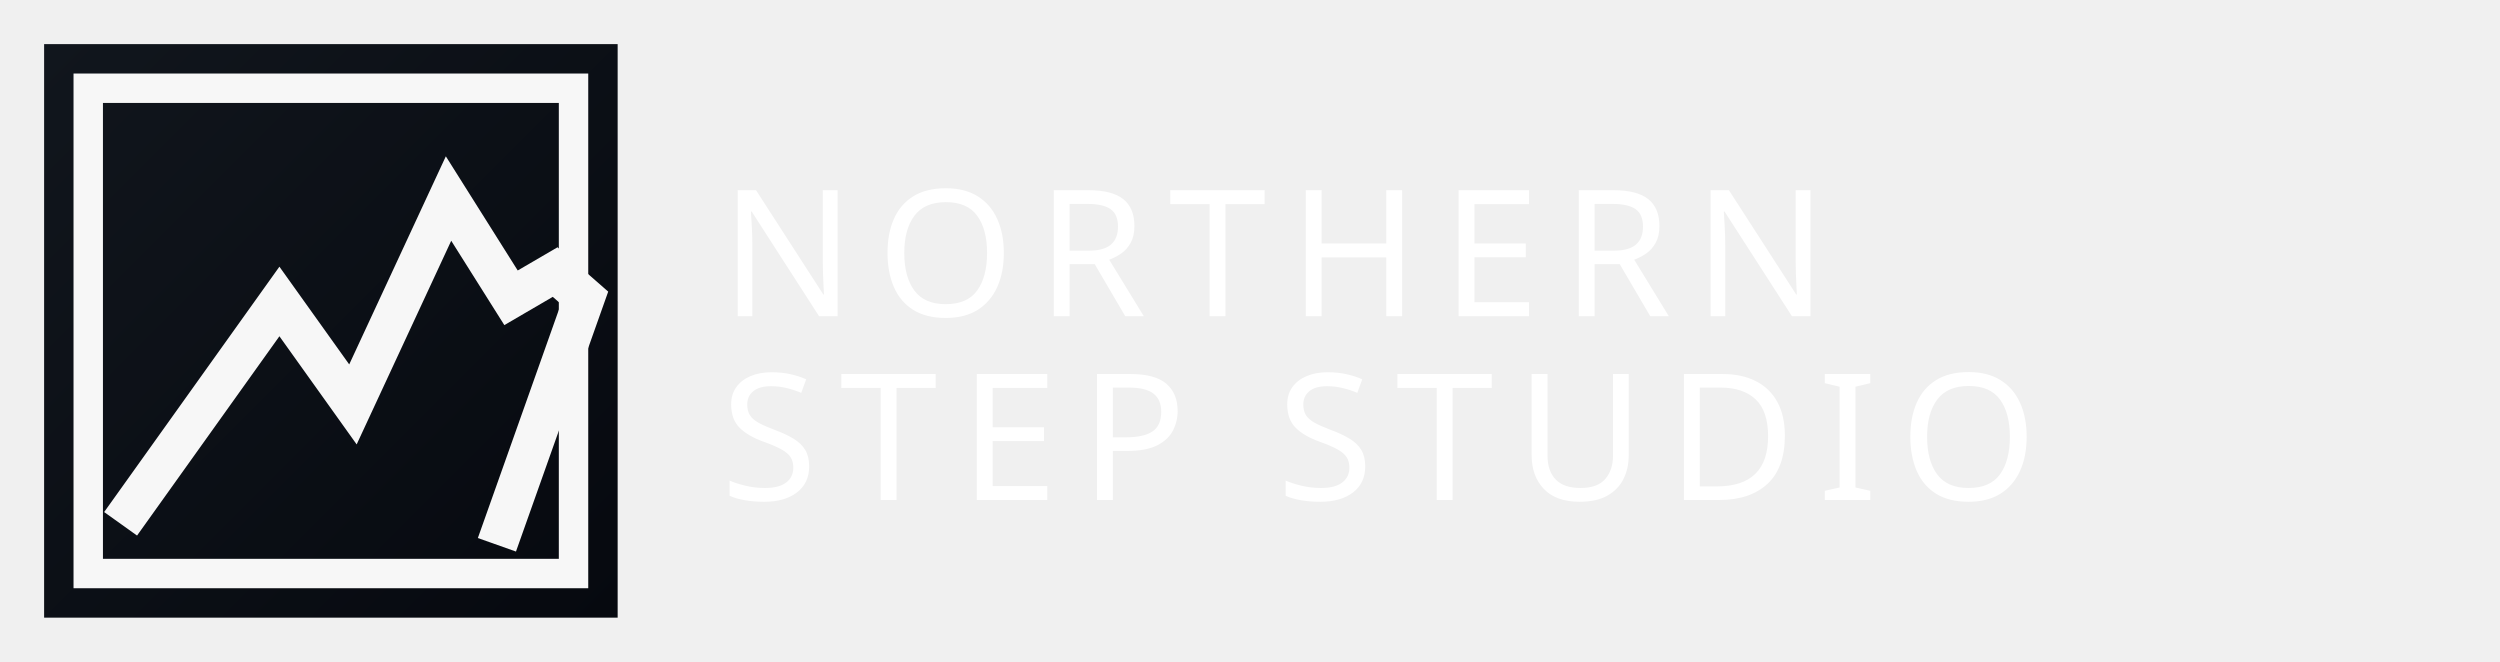
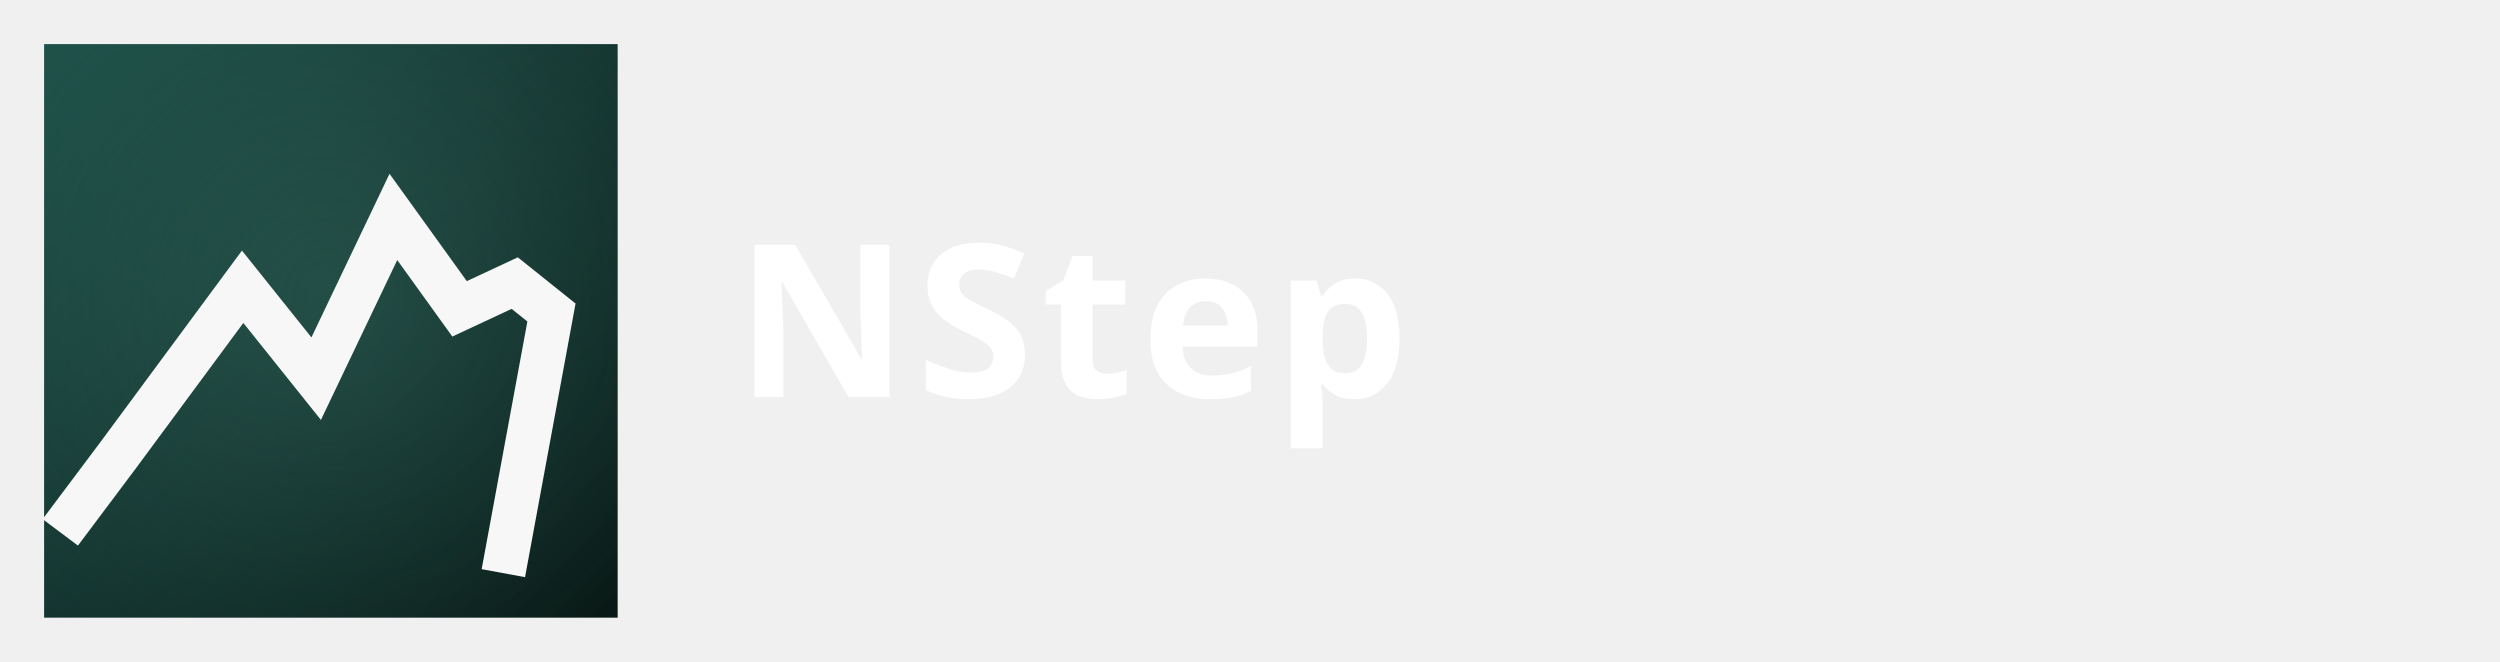
<svg xmlns="http://www.w3.org/2000/svg" viewBox="0 0 680 180" role="img" aria-labelledby="title">
  <rect width="680" height="180" rx="32" fill="none" />
  <g transform="translate(12 12)">
    <defs>
      <linearGradient id="studioFullBg" x1="0%" y1="0%" x2="100%" y2="100%">
-         <stop offset="0%" stop-color="#11161d" />
-         <stop offset="100%" stop-color="#06090f" />
+         <stop offset="0%" stop-color="#1d4f48" />
+         <stop offset="52%" stop-color="#13322d" />
+         <stop offset="100%" stop-color="#071613" />
      </linearGradient>
+       <radialGradient id="studioFullGlow" cx="50%" cy="44%" r="78%">
+         <stop offset="0%" stop-color="#3f7d70" stop-opacity="0.35" />
+         <stop offset="100%" stop-color="#3f7d70" stop-opacity="0" />
+       </radialGradient>
    </defs>
    <rect width="156" height="156" fill="url(#studioFullBg)" />
-     <rect x="12" y="12" width="132" height="132" fill="none" stroke="#f7f7f7" stroke-width="8" />
-     <path d="M24 126 L64 70 L84 98 L110 42 L127 69 L139 62 L147 69 L125 131" fill="none" stroke="#f7f7f7" stroke-linecap="square" stroke-linejoin="miter" stroke-width="11" />
+     <rect width="156" height="156" fill="url(#studioFullGlow)" />
+     <path d="M8 128 L20 112 L54 66 L74 91 L95 47 L113 72 L128 65 L138 73 L126 138" fill="none" stroke="#f7f7f7" stroke-linecap="square" stroke-linejoin="miter" stroke-width="12" />
  </g>
-   <g fill="#ffffff" font-family="Bahnschrift, Montserrat, sans-serif" letter-spacing="6">
-     <text x="196" y="86" font-size="48" font-weight="300">NORTHERN</text>
-     <text x="196" y="136" font-size="48" font-weight="300">STEP STUDIO</text>
+   <g fill="#ffffff" font-family="Bahnschrift, Montserrat, sans-serif" letter-spacing="2">
+     <text x="200" y="108" font-size="58" font-weight="700">NStep</text>
  </g>
</svg>
